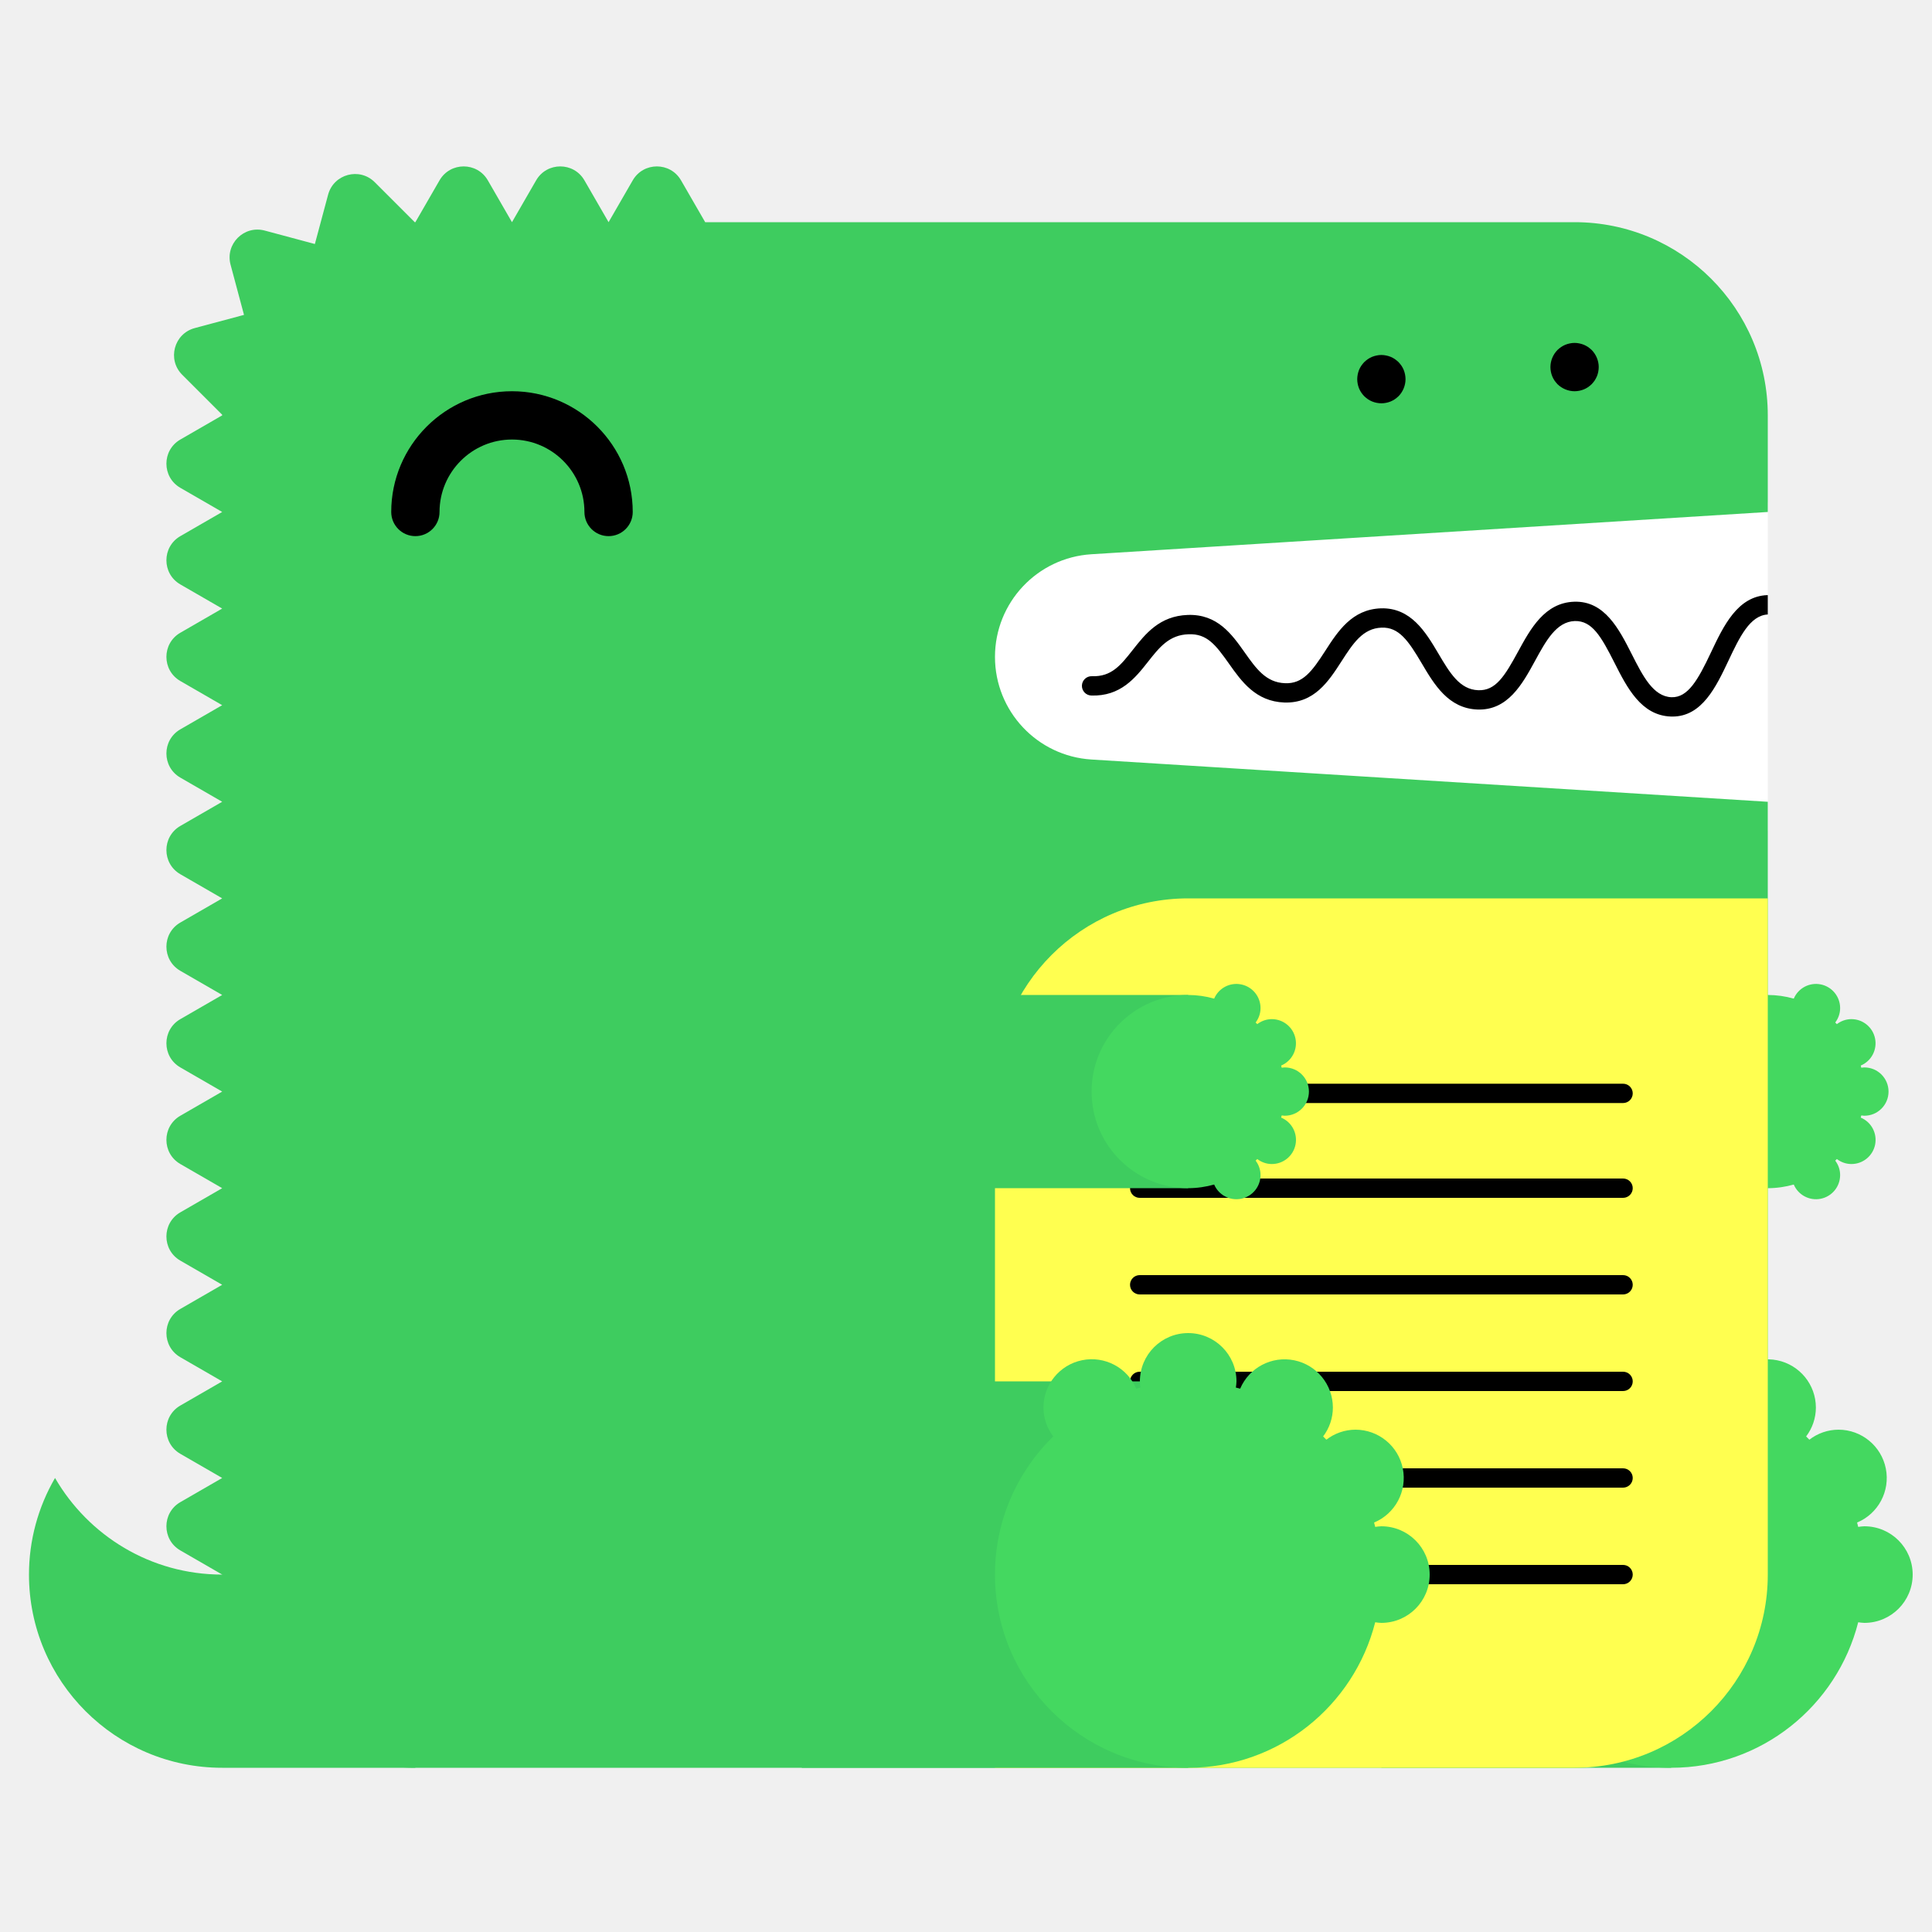
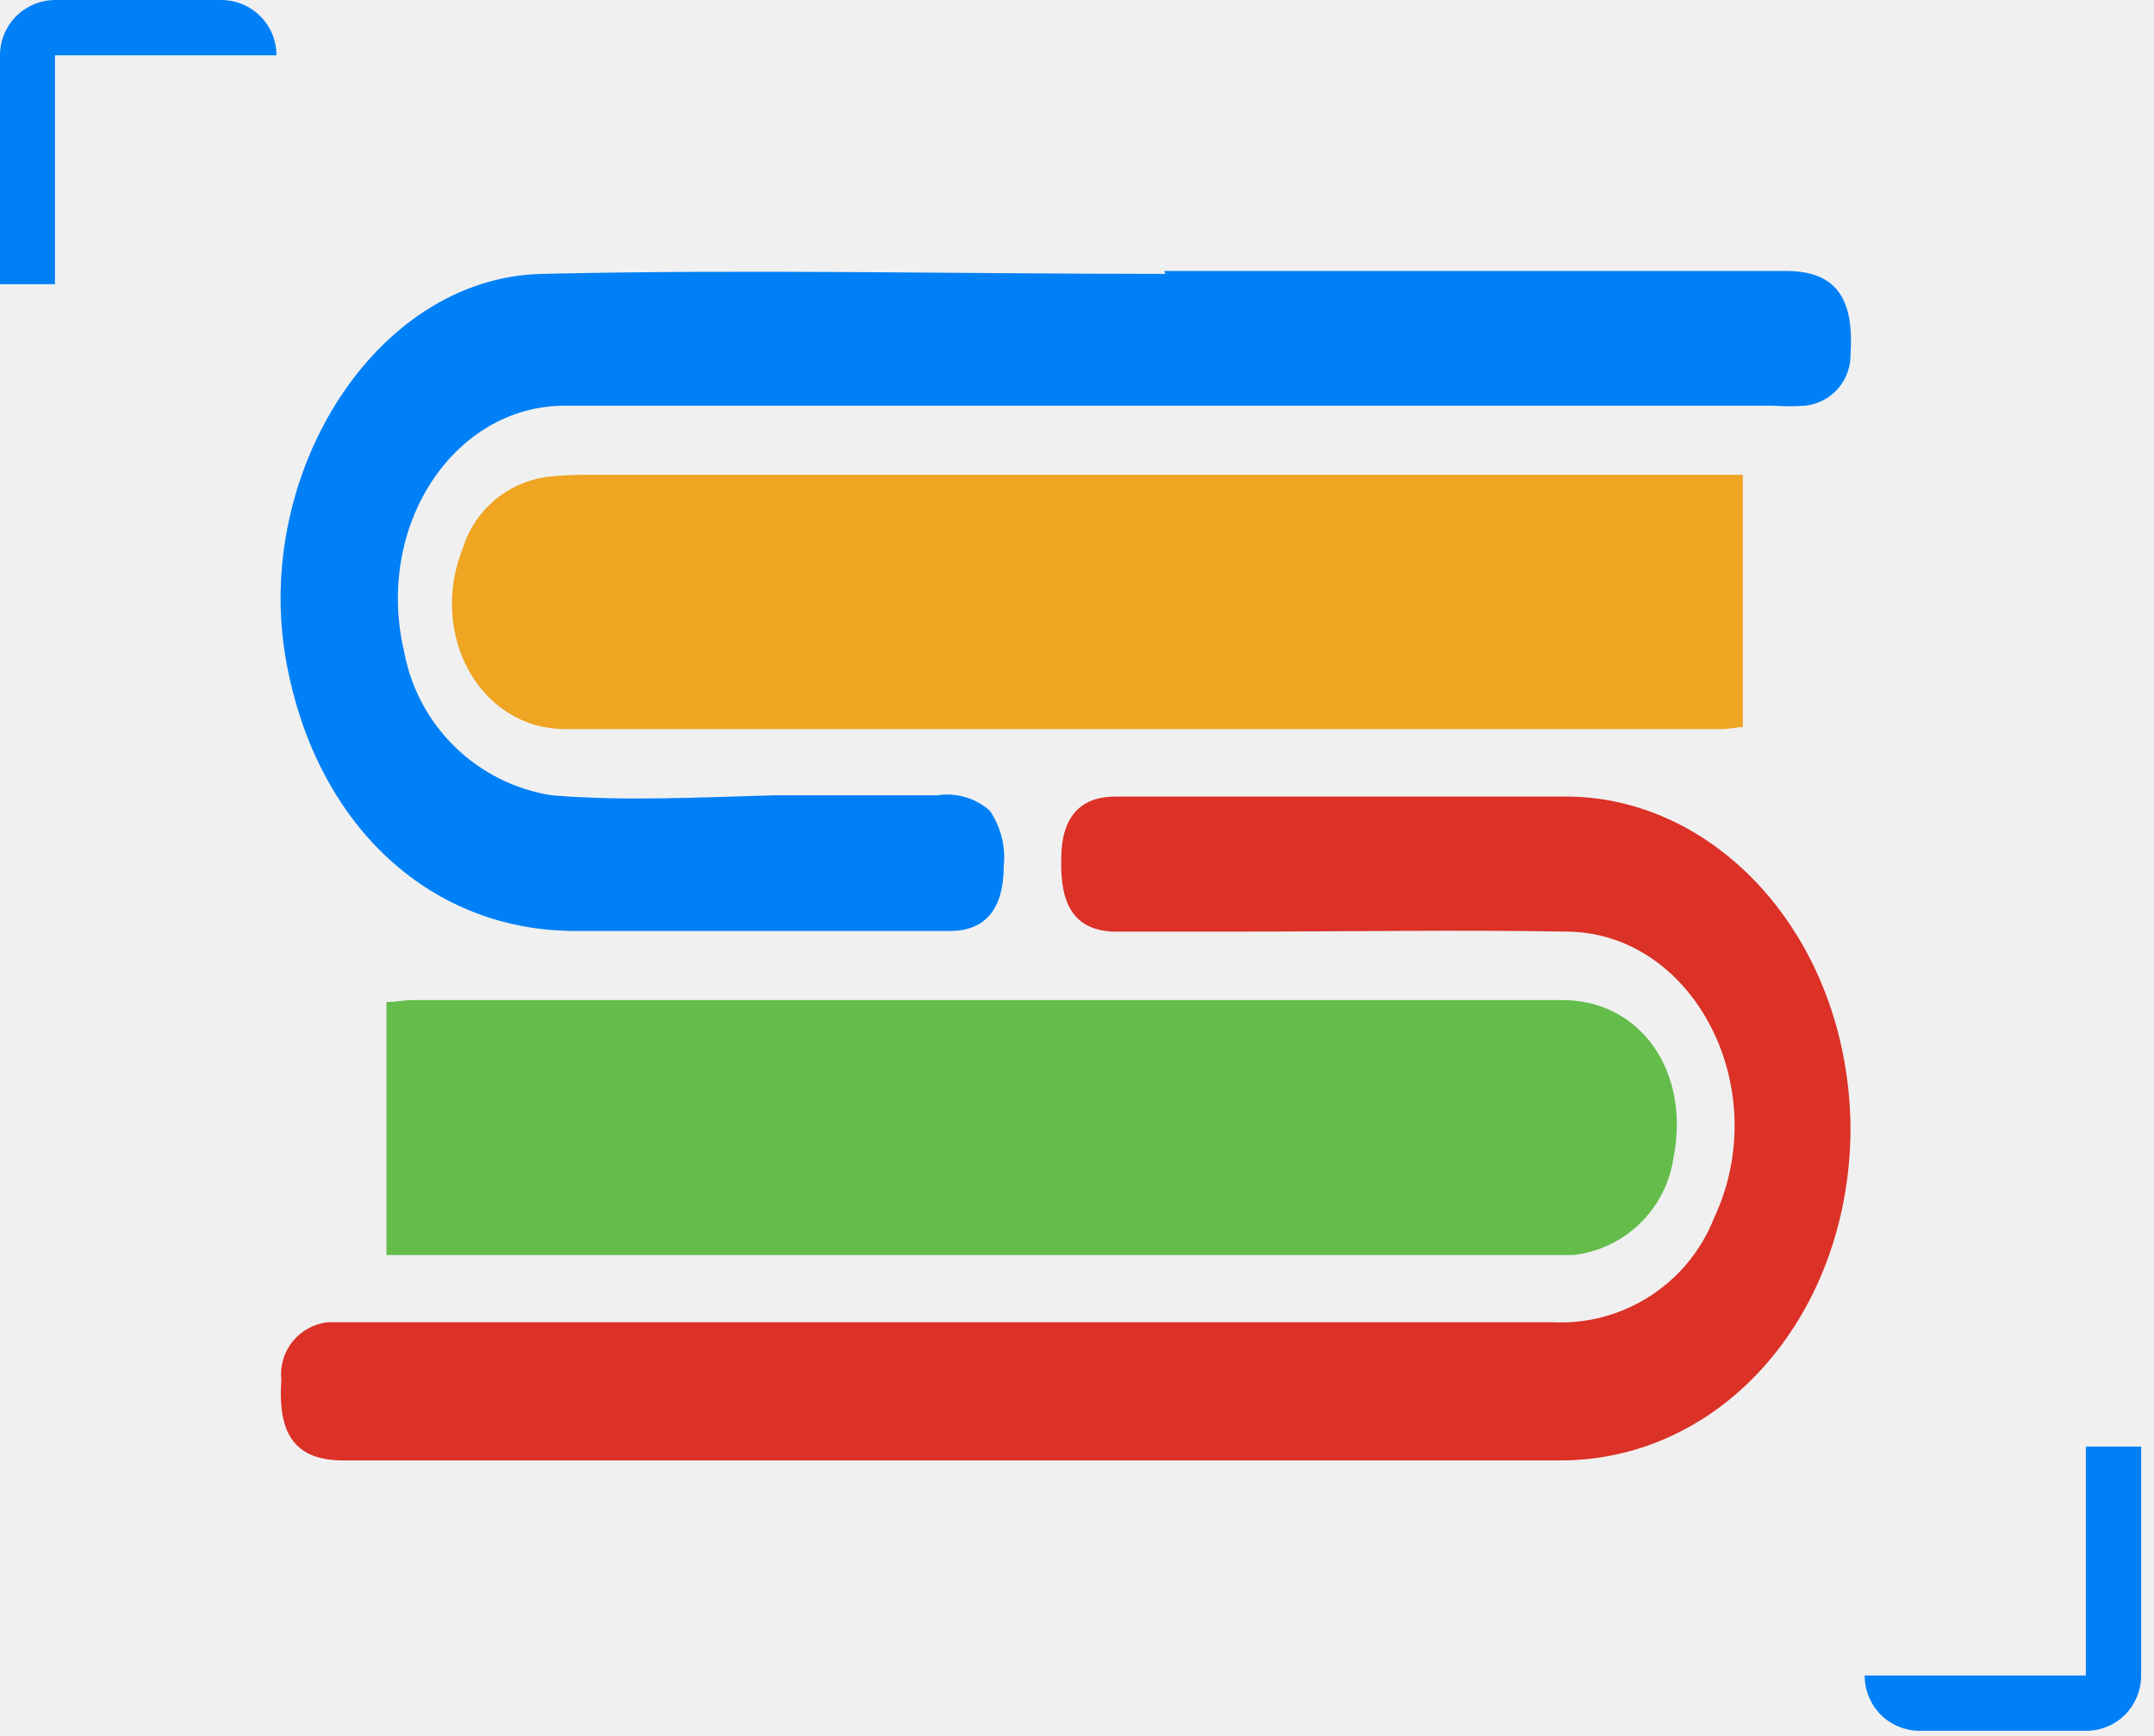
- <svg xmlns="http://www.w3.org/2000/svg" width="200" height="200" viewBox="0 0 200 200">
-   <g fill="none" fill-rule="evenodd">
-     <path fill="#FFF" d="M99 52h84v34H99z" />
-     <path d="M23 163c-7.398 0-13.843-4.027-17.303-10A19.886 19.886 0 0 0 3 163c0 11.046 8.954 20 20 20h20v-20H23z" fill="#3ECC5F" />
-     <path d="M112.98 57.376L183 53V43c0-11.046-8.954-20-20-20H73l-2.5-4.33c-1.112-1.925-3.889-1.925-5 0L63 23l-2.5-4.33c-1.111-1.925-3.889-1.925-5 0L53 23l-2.5-4.33c-1.111-1.925-3.889-1.925-5 0L43 23c-.022 0-.042.003-.065.003l-4.142-4.141c-1.57-1.571-4.252-.853-4.828 1.294l-1.369 5.104-5.192-1.392c-2.148-.575-4.111 1.389-3.535 3.536l1.39 5.193-5.102 1.367c-2.148.576-2.867 3.259-1.296 4.83l4.142 4.142c0 .021-.003.042-.003.064l-4.33 2.5c-1.925 1.111-1.925 3.889 0 5L23 53l-4.33 2.5c-1.925 1.111-1.925 3.889 0 5L23 63l-4.33 2.5c-1.925 1.111-1.925 3.889 0 5L23 73l-4.33 2.5c-1.925 1.111-1.925 3.889 0 5L23 83l-4.33 2.5c-1.925 1.111-1.925 3.889 0 5L23 93l-4.33 2.5c-1.925 1.111-1.925 3.889 0 5L23 103l-4.33 2.5c-1.925 1.111-1.925 3.889 0 5L23 113l-4.33 2.5c-1.925 1.111-1.925 3.889 0 5L23 123l-4.33 2.5c-1.925 1.111-1.925 3.889 0 5L23 133l-4.33 2.5c-1.925 1.111-1.925 3.889 0 5L23 143l-4.33 2.5c-1.925 1.111-1.925 3.889 0 5L23 153l-4.33 2.5c-1.925 1.111-1.925 3.889 0 5L23 163c0 11.046 8.954 20 20 20h120c11.046 0 20-8.954 20-20V83l-70.02-4.376A10.645 10.645 0 0 1 103 68c0-5.621 4.37-10.273 9.98-10.624" fill="#3ECC5F" />
-     <path fill="#3ECC5F" d="M143 183h30v-40h-30z" />
-     <path d="M193 158c-.219 0-.428.037-.639.064-.038-.15-.074-.301-.116-.451A5 5 0 0 0 190.32 148a4.96 4.96 0 0 0-3.016 1.036 26.531 26.531 0 0 0-.335-.336 4.955 4.955 0 0 0 1.011-2.987 5 5 0 0 0-9.599-1.959c-.148-.042-.297-.077-.445-.115.027-.211.064-.42.064-.639a5 5 0 0 0-5-5 5 5 0 0 0-5 5c0 .219.037.428.064.639-.148.038-.297.073-.445.115a4.998 4.998 0 0 0-9.599 1.959c0 1.125.384 2.151 1.011 2.987-3.717 3.632-6.031 8.693-6.031 14.3 0 11.046 8.954 20 20 20 9.339 0 17.16-6.41 19.361-15.064.211.027.42.064.639.064a5 5 0 0 0 5-5 5 5 0 0 0-5-5" fill="#44D860" />
-     <path fill="#3ECC5F" d="M153 123h30v-20h-30z" />
-     <path d="M193 115.5a2.5 2.5 0 1 0 0-5c-.109 0-.214.019-.319.032-.02-.075-.037-.15-.058-.225a2.501 2.501 0 0 0-.963-4.807c-.569 0-1.088.197-1.508.518a6.653 6.653 0 0 0-.168-.168c.314-.417.506-.931.506-1.494a2.5 2.5 0 0 0-4.8-.979A9.987 9.987 0 0 0 183 103c-5.522 0-10 4.478-10 10s4.478 10 10 10c.934 0 1.833-.138 2.69-.377a2.5 2.5 0 0 0 4.8-.979c0-.563-.192-1.077-.506-1.494.057-.055.113-.111.168-.168.42.321.939.518 1.508.518a2.5 2.5 0 0 0 .963-4.807c.021-.074.038-.15.058-.225.105.013.21.032.319.032" fill="#44D860" />
-     <path d="M63 55.5a2.5 2.5 0 0 1-2.5-2.5c0-4.136-3.364-7.5-7.5-7.5s-7.5 3.364-7.5 7.5a2.5 2.5 0 1 1-5 0c0-6.893 5.607-12.5 12.5-12.5S65.5 46.107 65.5 53a2.5 2.5 0 0 1-2.5 2.5" fill="#000" />
-     <path d="M103 183h60c11.046 0 20-8.954 20-20V93h-60c-11.046 0-20 8.954-20 20v70z" fill="#FFFF50" />
-     <path d="M168.02 124h-50.04a1 1 0 1 1 0-2h50.04a1 1 0 1 1 0 2m0 20h-50.04a1 1 0 1 1 0-2h50.04a1 1 0 1 1 0 2m0 20h-50.04a1 1 0 1 1 0-2h50.04a1 1 0 1 1 0 2m0-49.814h-50.04a1 1 0 1 1 0-2h50.04a1 1 0 1 1 0 2m0 19.814h-50.04a1 1 0 1 1 0-2h50.04a1 1 0 1 1 0 2m0 20h-50.04a1 1 0 1 1 0-2h50.04a1 1 0 1 1 0 2M183 61.611c-.012 0-.022-.006-.034-.005-3.09.105-4.552 3.196-5.842 5.923-1.346 2.85-2.387 4.703-4.093 4.647-1.889-.068-2.969-2.202-4.113-4.46-1.314-2.594-2.814-5.536-5.963-5.426-3.046.104-4.513 2.794-5.807 5.167-1.377 2.528-2.314 4.065-4.121 3.994-1.927-.07-2.951-1.805-4.136-3.813-1.321-2.236-2.848-4.75-5.936-4.664-2.994.103-4.465 2.385-5.763 4.4-1.373 2.13-2.335 3.428-4.165 3.351-1.973-.07-2.992-1.51-4.171-3.177-1.324-1.873-2.816-3.993-5.895-3.89-2.928.1-4.399 1.97-5.696 3.618-1.232 1.564-2.194 2.802-4.229 2.724a1 1 0 0 0-.072 2c3.017.101 4.545-1.8 5.872-3.487 1.177-1.496 2.193-2.787 4.193-2.855 1.926-.082 2.829 1.115 4.195 3.045 1.297 1.834 2.769 3.914 5.731 4.021 3.103.104 4.596-2.215 5.918-4.267 1.182-1.834 2.202-3.417 4.15-3.484 1.793-.067 2.769 1.35 4.145 3.681 1.297 2.197 2.766 4.686 5.787 4.796 3.125.108 4.634-2.62 5.949-5.035 1.139-2.088 2.214-4.06 4.119-4.126 1.793-.042 2.728 1.595 4.111 4.33 1.292 2.553 2.757 5.445 5.825 5.556l.169.003c3.064 0 4.518-3.075 5.805-5.794 1.139-2.41 2.217-4.68 4.067-4.773v-2z" fill="#000" />
-     <path fill="#3ECC5F" d="M83 183h40v-40H83z" />
-     <path d="M143 158c-.219 0-.428.037-.639.064-.038-.15-.074-.301-.116-.451A5 5 0 0 0 140.32 148a4.96 4.96 0 0 0-3.016 1.036 26.531 26.531 0 0 0-.335-.336 4.955 4.955 0 0 0 1.011-2.987 5 5 0 0 0-9.599-1.959c-.148-.042-.297-.077-.445-.115.027-.211.064-.42.064-.639a5 5 0 0 0-5-5 5 5 0 0 0-5 5c0 .219.037.428.064.639-.148.038-.297.073-.445.115a4.998 4.998 0 0 0-9.599 1.959c0 1.125.384 2.151 1.011 2.987-3.717 3.632-6.031 8.693-6.031 14.3 0 11.046 8.954 20 20 20 9.339 0 17.16-6.41 19.361-15.064.211.027.42.064.639.064a5 5 0 0 0 5-5 5 5 0 0 0-5-5" fill="#44D860" />
-     <path fill="#3ECC5F" d="M83 123h40v-20H83z" />
-     <path d="M133 115.5a2.5 2.5 0 1 0 0-5c-.109 0-.214.019-.319.032-.02-.075-.037-.15-.058-.225a2.501 2.501 0 0 0-.963-4.807c-.569 0-1.088.197-1.508.518a6.653 6.653 0 0 0-.168-.168c.314-.417.506-.931.506-1.494a2.5 2.5 0 0 0-4.8-.979A9.987 9.987 0 0 0 123 103c-5.522 0-10 4.478-10 10s4.478 10 10 10c.934 0 1.833-.138 2.69-.377a2.5 2.5 0 0 0 4.8-.979c0-.563-.192-1.077-.506-1.494.057-.055.113-.111.168-.168.42.321.939.518 1.508.518a2.5 2.5 0 0 0 .963-4.807c.021-.074.038-.15.058-.225.105.013.21.032.319.032" fill="#44D860" />
-     <path d="M143 41.75c-.16 0-.33-.02-.49-.05a2.52 2.52 0 0 1-.47-.14c-.15-.06-.29-.14-.431-.23-.13-.09-.259-.2-.38-.31-.109-.12-.219-.24-.309-.38s-.17-.28-.231-.43a2.619 2.619 0 0 1-.189-.96c0-.16.02-.33.05-.49.03-.16.08-.31.139-.47.061-.15.141-.29.231-.43.09-.13.2-.26.309-.38.121-.11.25-.22.38-.31.141-.09.281-.17.431-.23.149-.06.31-.11.47-.14.32-.07.65-.07.98 0 .159.03.32.08.47.14.149.06.29.14.43.23.13.09.259.2.38.31.11.12.22.25.31.38.09.14.17.28.23.43.06.16.11.31.14.47.029.16.05.33.05.49 0 .66-.271 1.31-.73 1.77-.121.11-.25.22-.38.31-.14.09-.281.17-.43.23a2.565 2.565 0 0 1-.96.19m20-1.25c-.66 0-1.3-.27-1.771-.73a3.802 3.802 0 0 1-.309-.38c-.09-.14-.17-.28-.231-.43a2.619 2.619 0 0 1-.189-.96c0-.66.27-1.3.729-1.77.121-.11.25-.22.38-.31.141-.09.281-.17.431-.23.149-.06.31-.11.47-.14.32-.07.66-.07.98 0 .159.03.32.08.47.14.149.06.29.14.43.23.13.09.259.2.38.31.459.47.73 1.11.73 1.77 0 .16-.021.33-.05.49-.03.16-.08.32-.14.47-.07.15-.14.29-.23.43-.09.13-.2.26-.31.38-.121.11-.25.22-.38.31-.14.09-.281.17-.43.23a2.565 2.565 0 0 1-.96.19" fill="#000" />
-   </g>
+ <svg xmlns="http://www.w3.org/2000/svg" width="67" height="54" viewBox="0 0 67 54" fill="none">
+   <path d="M59.71 53.84H64.88C65.106 53.841 65.331 53.797 65.54 53.712C65.749 53.626 65.939 53.499 66.1 53.34C66.42 53.015 66.6 52.577 66.6 52.12V45H64.88V52.12H58C58 52.577 58.18 53.015 58.5 53.34C58.822 53.66 59.257 53.839 59.71 53.84V53.84Z" fill="#0080F6" />
+   <path d="M6.88 0H1.71C1.256 0.003 0.821 0.185 0.5 0.507C0.18 0.83 -7.68041e-06 1.266 2.46008e-10 1.72V8.84H1.71V1.72H8.6C8.6 1.264 8.419 0.826 8.096 0.504C7.774 0.181 7.336 0 6.88 0V0Z" fill="#0080F6" />
+   <path d="M36.21 8.43H55.56C57.07 8.43 57.68 9.24 57.56 11C57.572 11.398 57.434 11.786 57.172 12.087C56.911 12.387 56.546 12.578 56.15 12.62C55.817 12.644 55.483 12.644 55.15 12.62C42.63 12.62 30.103 12.62 17.57 12.62C14.11 12.62 11.65 16.37 12.57 20.27C12.778 21.399 13.331 22.435 14.153 23.236C14.976 24.037 16.026 24.562 17.16 24.74C19.46 24.93 21.78 24.8 24.08 24.74H23.73C25.52 24.74 27.35 24.74 29.15 24.74C29.442 24.694 29.74 24.713 30.024 24.796C30.307 24.879 30.569 25.024 30.79 25.22C31.136 25.73 31.288 26.348 31.22 26.96C31.22 28.25 30.66 28.96 29.56 28.96H17.9C13.45 28.96 9.96 25.78 8.96 20.87C7.72 14.95 11.61 8.62 16.87 8.52C23.33 8.37 29.79 8.52 36.25 8.52L36.21 8.43Z" fill="#0080F6" />
+   <path d="M54.21 22.62C53.99 22.62 53.78 22.68 53.58 22.68C41.58 22.68 29.58 22.68 17.58 22.68C14.94 22.68 13.31 19.75 14.4 17.04C14.579 16.469 14.915 15.96 15.369 15.571C15.824 15.182 16.378 14.929 16.97 14.84C17.388 14.792 17.809 14.768 18.23 14.77H54.21V22.62Z" fill="#EFA422" />
+   <path d="M41.14 24.78C43.61 24.78 46.08 24.78 48.56 24.78C53.36 24.69 57.5 29.16 57.56 35.07C57.56 40.82 53.64 45.41 48.56 45.43C40.81 45.43 33.06 45.43 25.3 45.43H10.69C9.21 45.43 8.63 44.66 8.75 42.92C8.728 42.707 8.748 42.491 8.81 42.285C8.871 42.08 8.972 41.888 9.108 41.722C9.244 41.556 9.411 41.418 9.6 41.316C9.789 41.215 9.996 41.151 10.21 41.13C10.47 41.13 10.73 41.13 11 41.13C23.42 41.13 35.84 41.13 48.26 41.13C49.338 41.19 50.408 40.908 51.316 40.324C52.225 39.741 52.926 38.886 53.32 37.88C55.19 33.88 52.71 29.04 48.77 28.98C45.31 28.92 41.84 28.98 38.38 28.98H35.38C35.12 28.98 34.85 28.98 34.59 28.98C33.46 28.91 32.97 28.21 33.01 26.72C33.01 25.43 33.59 24.78 34.69 24.78H41.14Z" fill="#DB3127" />
+   <path d="M12.02 39.02V31.17C12.32 31.17 12.57 31.11 12.83 31.11H48.59C51.05 31.11 52.59 33.35 52.05 36.04C51.933 36.81 51.566 37.521 51.006 38.063C50.446 38.605 49.724 38.948 48.95 39.04C48.74 39.04 48.53 39.04 48.32 39.04H12.02V39.02Z" fill="#64BC4B" />
</svg>
